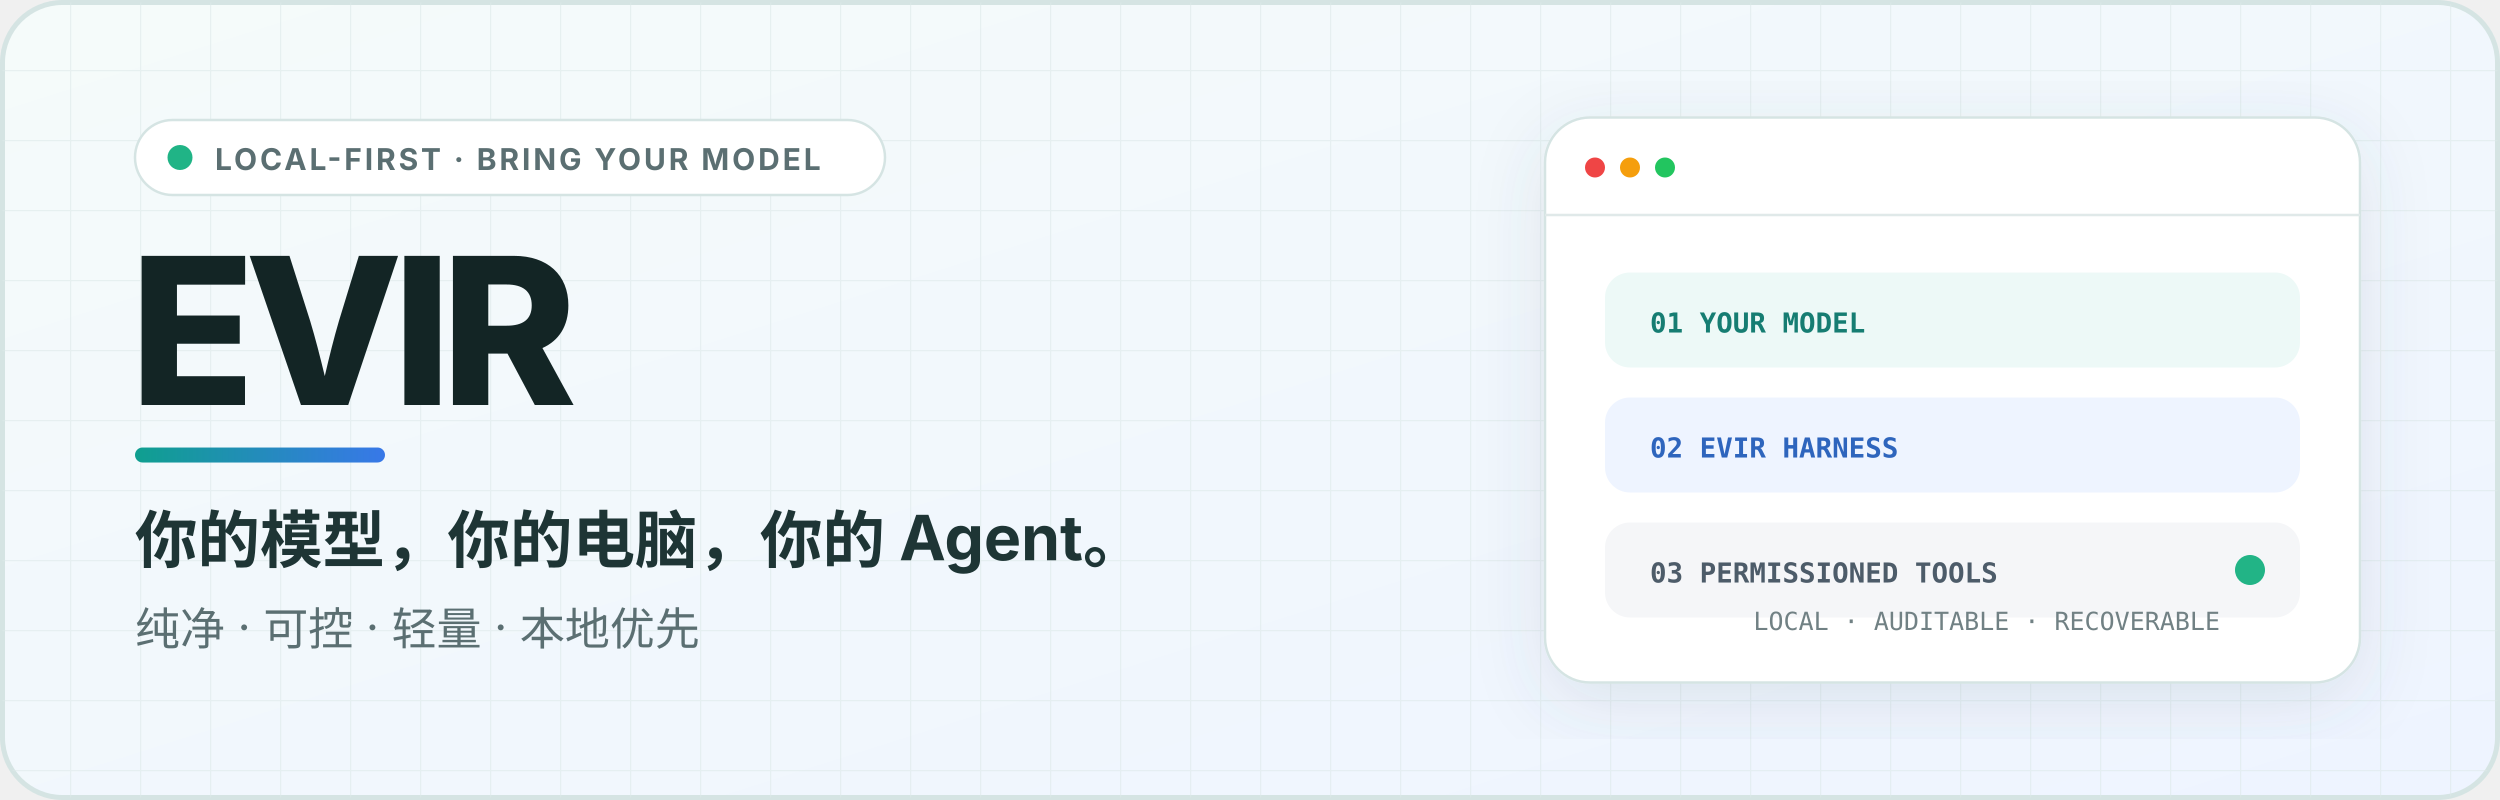
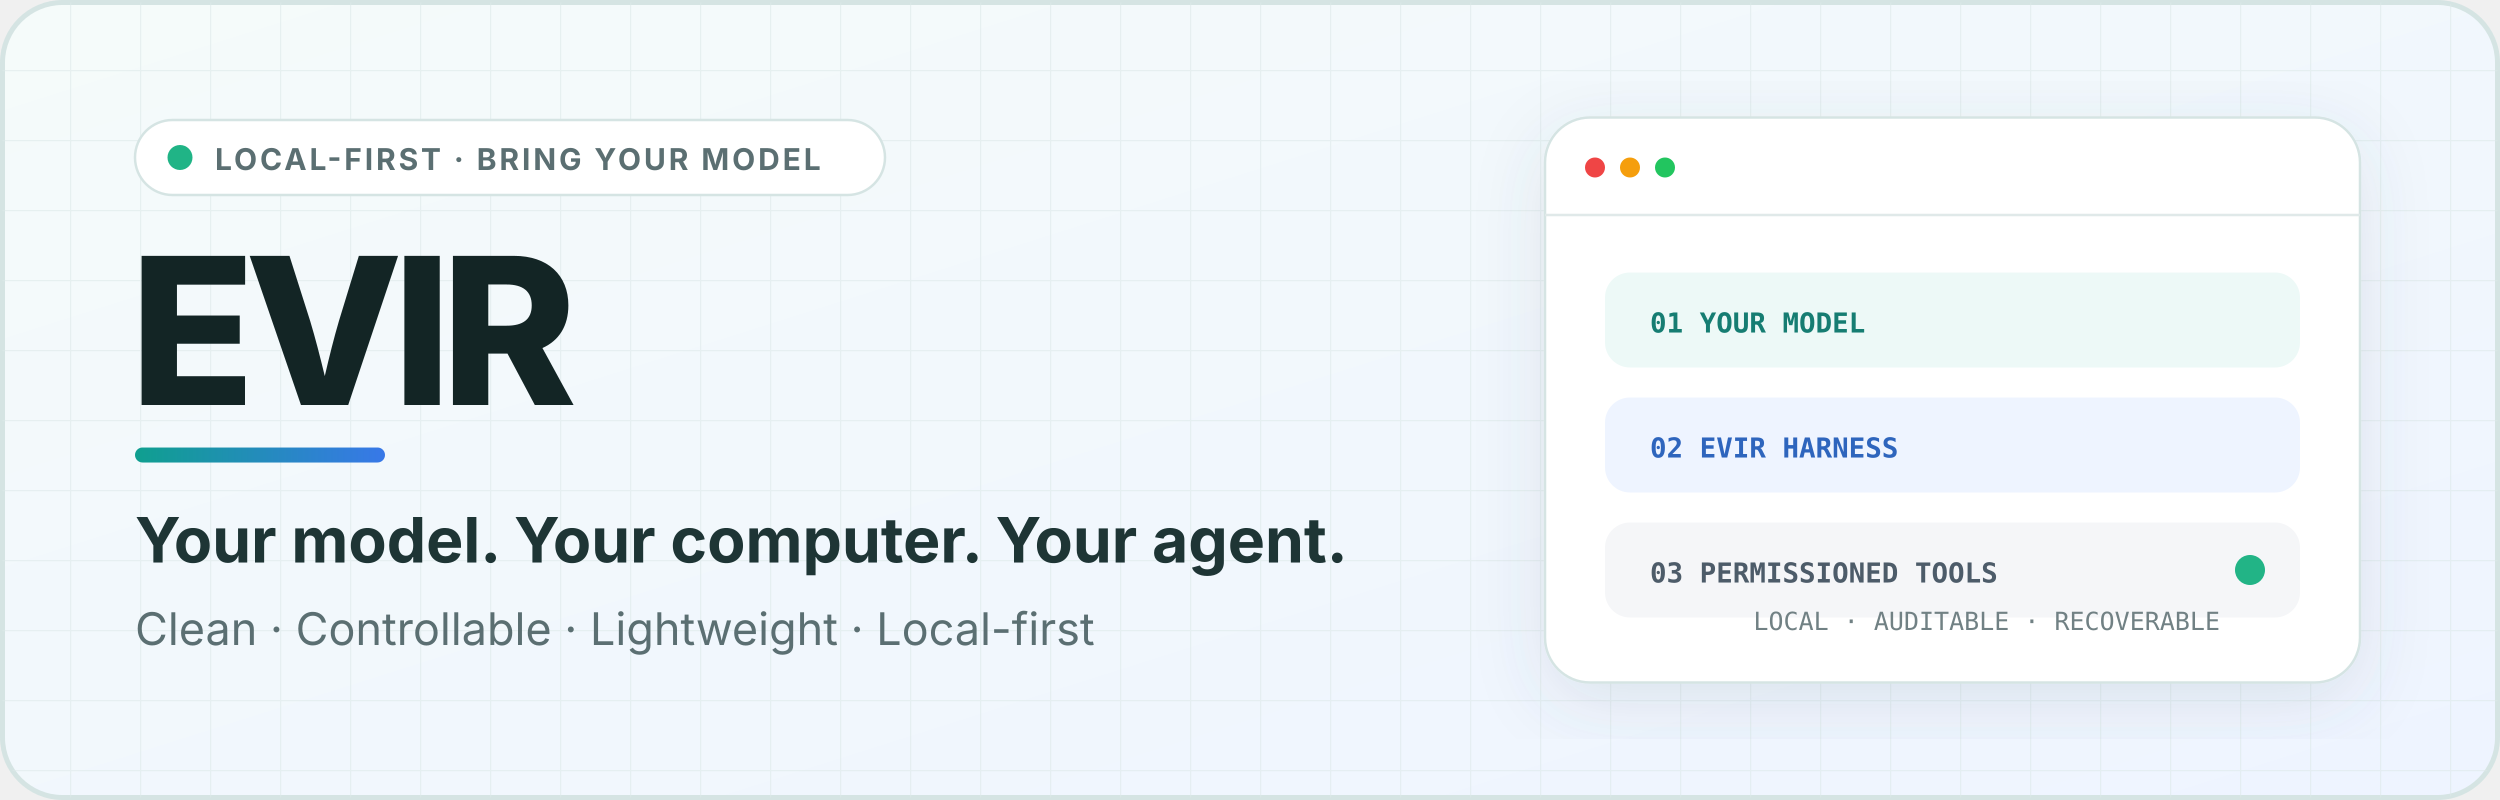
<svg xmlns="http://www.w3.org/2000/svg" width="1000" height="320" viewBox="0 0 1000 320" role="img" aria-labelledby="title desc">
  <defs>
    <linearGradient id="bg" x1="0" y1="0" x2="1" y2="1">
      <stop stop-color="#f5fbfa" />
      <stop offset="1" stop-color="#eef4ff" />
    </linearGradient>
    <linearGradient id="brand" x1="0" y1="0" x2="1" y2="0">
      <stop stop-color="#0f9f8f" />
      <stop offset="1" stop-color="#3878e8" />
    </linearGradient>
    <pattern id="grid" width="28" height="28" patternUnits="userSpaceOnUse">
      <path d="M28 0H0V28" fill="none" stroke="#dce8e8" opacity=".58" />
    </pattern>
    <filter id="shadow">
      <feDropShadow dx="0" dy="8" stdDeviation="14" flood-color="#52606d" flood-opacity=".12" />
    </filter>
  </defs>
  <rect x="1" y="1" width="998" height="318" rx="24" fill="url(#bg)" stroke="#d5e4e3" stroke-width="2" />
  <rect x="1" y="1" width="998" height="318" rx="24" fill="url(#grid)" />
  <g font-family="system-ui,-apple-system,'Segoe UI','PingFang SC','Microsoft YaHei',sans-serif">
    <rect x="54" y="48" width="300" height="30" rx="15" fill="#fff" stroke="#d5e4e3" />
    <circle cx="72" cy="63" r="5" fill="#20b486" />
    <text x="86" y="68" font-size="12" font-weight="700" letter-spacing="1.15" fill="#5b6f72">LOCAL-FIRST · BRING YOUR MODEL</text>
    <text x="52" y="162" font-size="82" font-weight="820" letter-spacing="-4" fill="#132525">EVIR</text>
    <rect x="54" y="179" width="100" height="6" rx="3" fill="url(#brand)" />
-     <text x="54" y="225" font-size="25" font-weight="700" fill="#1e3535">你的模型，你的电脑，你的 Agent。</text>
-     <text x="54" y="258" font-size="18" fill="#5b6f72">纯净 · 可控 · 轻量 · 本地优先</text>
+     <text x="54" y="225" font-size="25" font-weight="700" fill="#1e3535">Your model. Your computer. Your agent.</text>
+     <text x="54" y="258" font-size="18" fill="#5b6f72">Clean · Controllable · Lightweight · Local-first</text>
  </g>
  <g transform="translate(618 47)" font-family="ui-monospace,SFMono-Regular,Menlo,monospace" filter="url(#shadow)">
    <rect width="326" height="226" rx="18" fill="#fff" stroke="#d5e4e3" />
    <circle cx="20" cy="20" r="4" fill="#ef4444" />
    <circle cx="34" cy="20" r="4" fill="#f59e0b" />
    <circle cx="48" cy="20" r="4" fill="#22c55e" />
    <path d="M0 39H326" stroke="#e0e9e9" />
    <g transform="translate(24 62)">
      <rect width="278" height="38" rx="10" fill="#edf9f7" />
      <text x="18" y="24" font-size="11" font-weight="700" fill="#147d72">01  YOUR MODEL</text>
      <rect y="50" width="278" height="38" rx="10" fill="#eef4ff" />
      <text x="18" y="74" font-size="11" font-weight="700" fill="#2e65bd">02  EVIR HARNESS</text>
      <rect y="100" width="278" height="38" rx="10" fill="#f5f6f8" />
      <text x="18" y="124" font-size="11" font-weight="700" fill="#4d5b69">03  PERMISSIONED TOOLS</text>
      <path d="M258 19v112" stroke="url(#brand)" stroke-width="2" stroke-dasharray="4 5" />
    </g>
    <circle cx="282" cy="181" r="6" fill="#20b486" />
    <text x="270" y="205" text-anchor="end" font-size="10" fill="#718184">LOCAL · AUDITABLE · RECOVERABLE</text>
  </g>
</svg>
